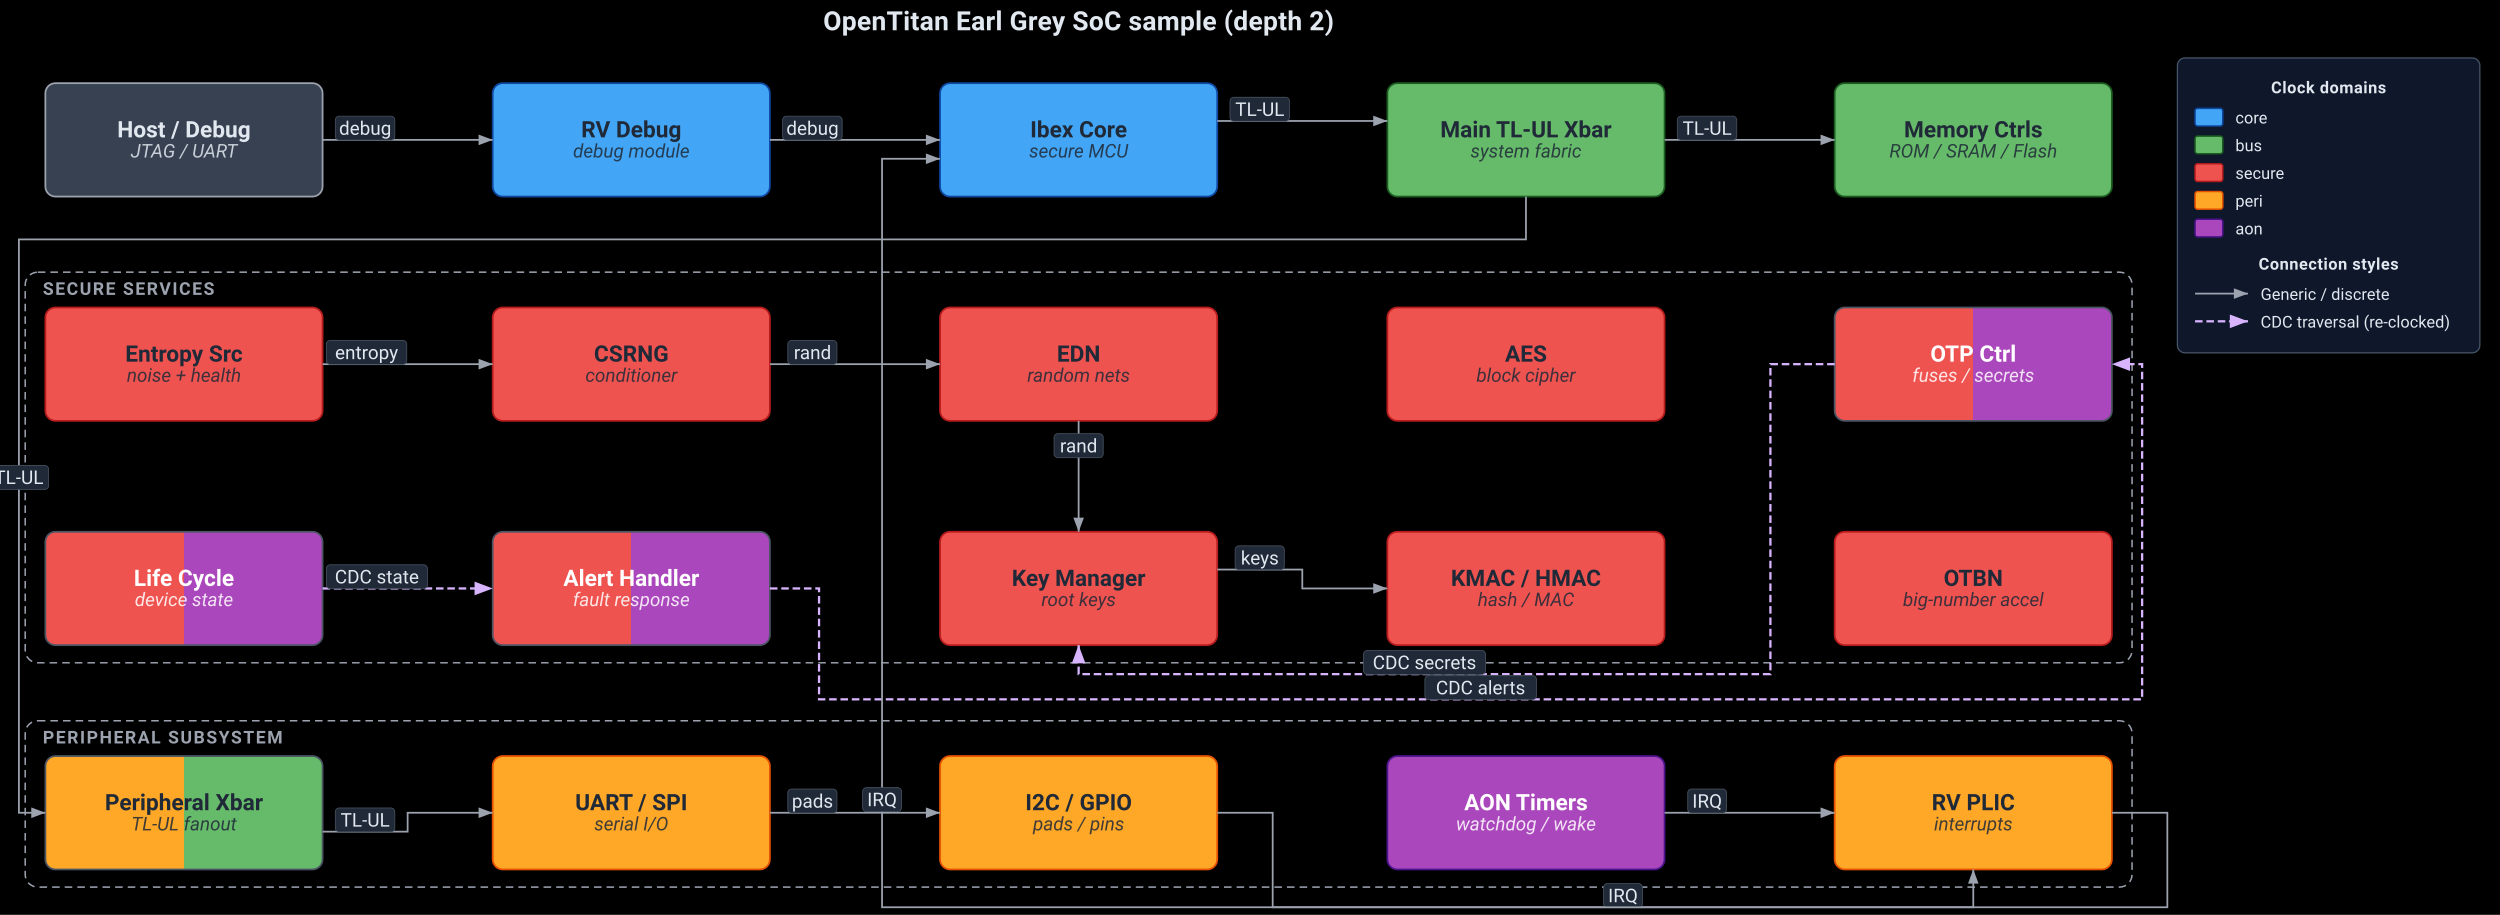
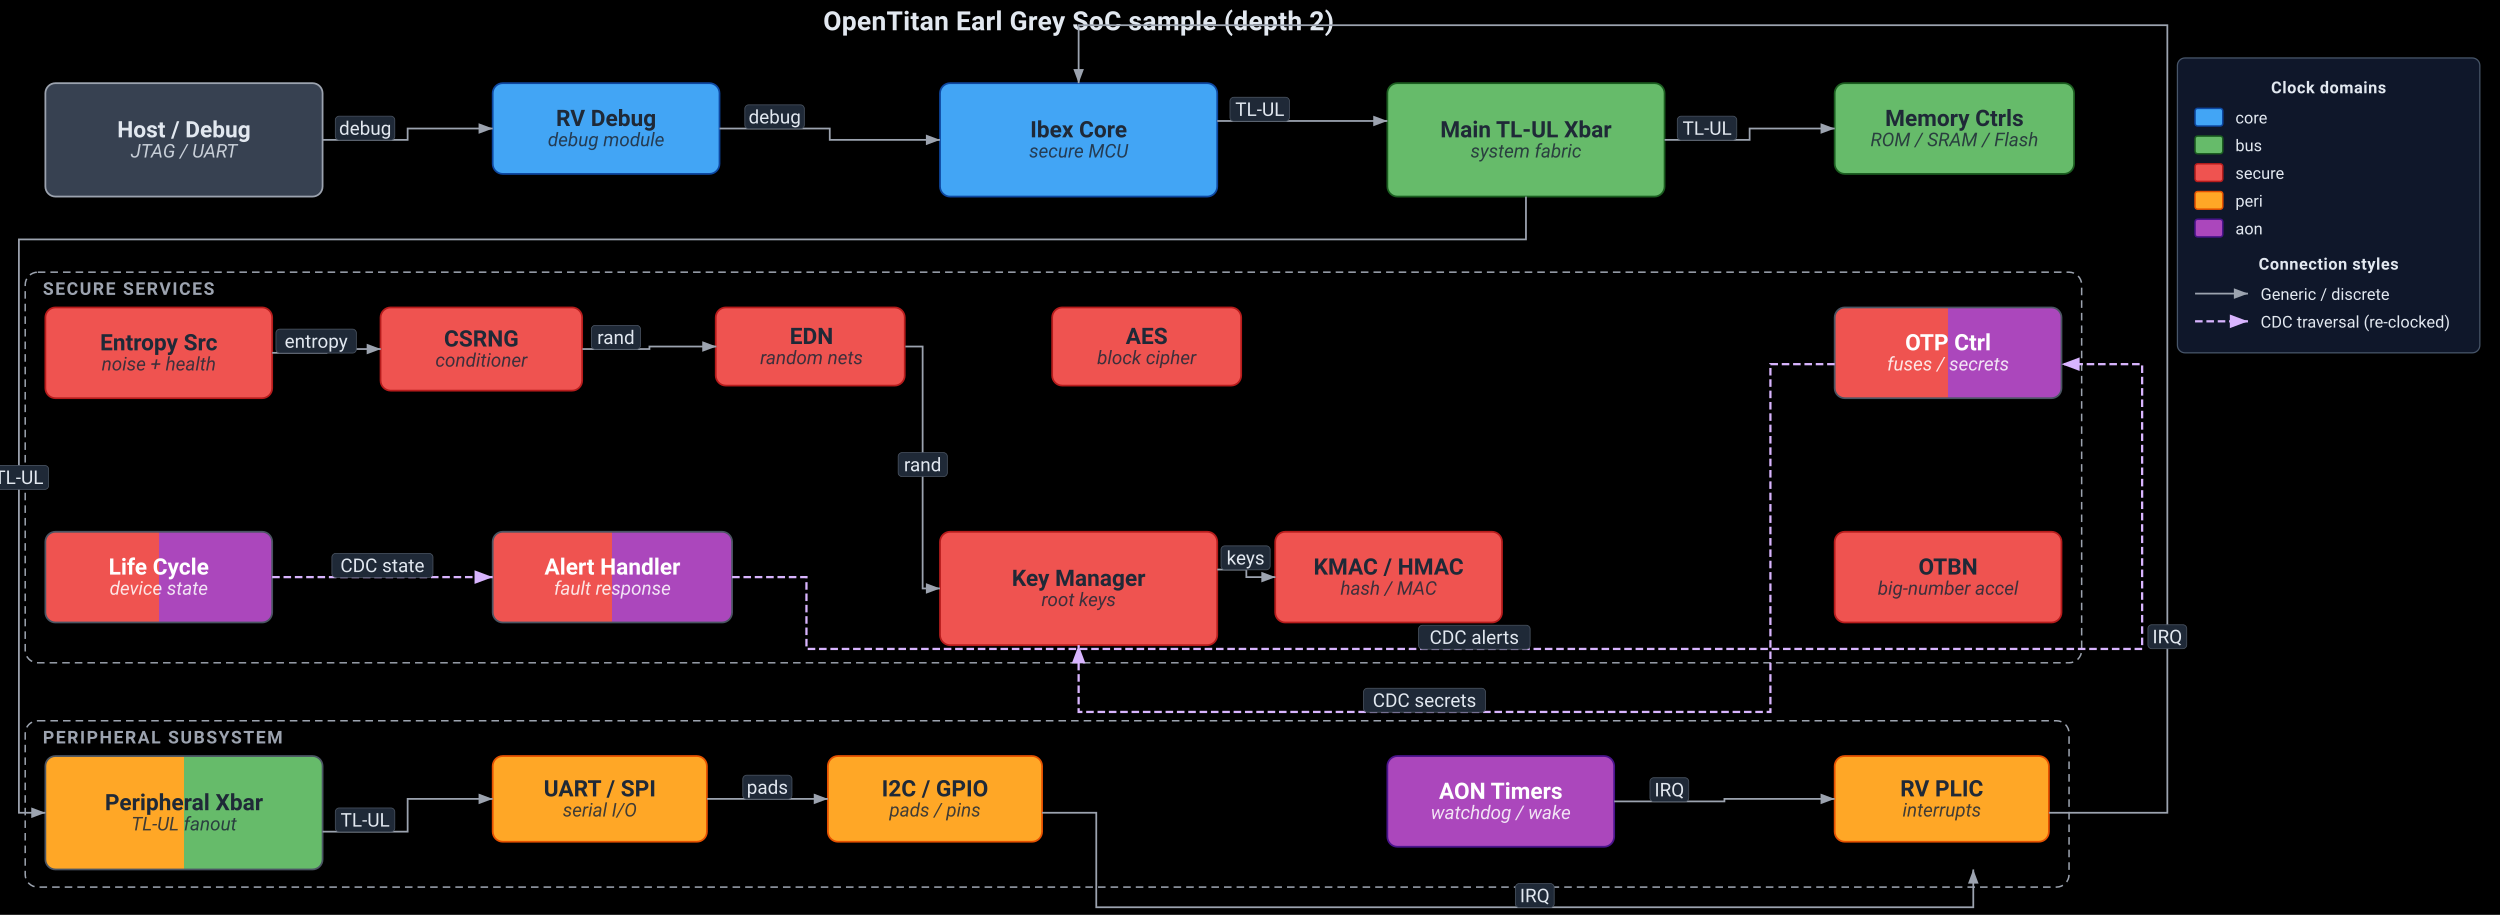
<svg xmlns="http://www.w3.org/2000/svg" width="1984" height="726" viewBox="0 0 1984 726" font-family="ui-sans-serif, system-ui, -apple-system, 'Segoe UI', Roboto, 'Helvetica Neue', Arial, sans-serif" style="background:#000000">
  <defs>
    <marker id="ah-solid" markerWidth="9" markerHeight="9" refX="8" refY="3" orient="auto">
      <path d="M0,0 L0,6 L8,3 z" fill="#e2e8f0" />
    </marker>
    <marker id="ah-thin" markerWidth="9" markerHeight="9" refX="8" refY="3" orient="auto">
      <path d="M0,0 L0,6 L8,3 z" fill="#9ca3af" />
    </marker>
    <marker id="ah-stream" markerWidth="9" markerHeight="9" refX="8" refY="3" orient="auto">
      <path d="M0,0 L0,6 L8,3 z" fill="#d9f99d" />
    </marker>
    <marker id="ah-axil" markerWidth="9" markerHeight="9" refX="8" refY="3" orient="auto">
      <path d="M0,0 L0,6 L8,3 z" fill="#93c5fd" />
    </marker>
    <marker id="ah-cdc" markerWidth="9" markerHeight="9" refX="8" refY="3" orient="auto">
      <path d="M0,0 L0,6 L8,3 z" fill="#d8b4fe" />
    </marker>
    <marker id="ah-open" markerWidth="9" markerHeight="9" refX="8" refY="3" orient="auto">
      <path d="M0.5,0.5 L0.5,5.5 L8,3 z" fill="#000000" stroke="#e2e8f0" stroke-width="1" />
    </marker>
    <linearGradient id="grad-otp_ctrl" x1="0%" y1="0%" x2="100%" y2="0%">
      <stop offset="50%" stop-color="#EF5350" />
      <stop offset="50%" stop-color="#AB47BC" />
    </linearGradient>
    <linearGradient id="grad-lc_ctrl" x1="0%" y1="0%" x2="100%" y2="0%">
      <stop offset="50%" stop-color="#EF5350" />
      <stop offset="50%" stop-color="#AB47BC" />
    </linearGradient>
    <linearGradient id="grad-alert_handler" x1="0%" y1="0%" x2="100%" y2="0%">
      <stop offset="50%" stop-color="#EF5350" />
      <stop offset="50%" stop-color="#AB47BC" />
    </linearGradient>
    <linearGradient id="grad-xbar_peri" x1="0%" y1="0%" x2="100%" y2="0%">
      <stop offset="50%" stop-color="#FFA726" />
      <stop offset="50%" stop-color="#66BB6A" />
    </linearGradient>
  </defs>
  <rect width="1984" height="726" fill="#000000" id="_canvas_bg" />
  <text x="856.0" y="24" text-anchor="middle" font-size="21" font-weight="600" fill="#e2e8f0" letter-spacing="0.2">OpenTitan Earl Grey SoC sample (depth 2)</text>
-   <rect id="group_secure_services" x="20" y="216" width="1672" height="310" fill="none" stroke="#9ca3af" stroke-width="1.2" stroke-dasharray="6,4" rx="10" />
+   <rect id="group_secure_services" x="20" y="216" width="1632" height="310" fill="none" stroke="#9ca3af" stroke-width="1.2" stroke-dasharray="6,4" rx="10" />
  <text x="34" y="234" font-size="14" font-weight="700" letter-spacing="1.2" fill="#9ca3af">SECURE SERVICES</text>
-   <rect id="group_peripheral_subsystem" x="20" y="572" width="1672" height="132" fill="none" stroke="#9ca3af" stroke-width="1.2" stroke-dasharray="6,4" rx="10" />
+   <rect id="group_peripheral_subsystem" x="20" y="572" width="1622" height="132" fill="none" stroke="#9ca3af" stroke-width="1.2" stroke-dasharray="6,4" rx="10" />
  <text x="34" y="590" font-size="14" font-weight="700" letter-spacing="1.2" fill="#9ca3af">PERIPHERAL SUBSYSTEM</text>
  <rect id="host" x="36" y="66" width="220" height="90" fill="#374151" stroke="#9ca3af" stroke-width="1.4" rx="8" />
  <text x="146" y="109" text-anchor="middle" font-size="18" font-weight="600" fill="#e2e8f0">Host / Debug</text>
  <text x="146" y="125" text-anchor="middle" font-size="15" font-style="italic" fill="#e2e8f0" opacity="0.85">JTAG / UART</text>
-   <rect id="rv_dm" x="391" y="66" width="220" height="90" fill="#42A5F5" stroke="#0D47A1" stroke-width="1.4" rx="8" />
-   <text x="501" y="109" text-anchor="middle" font-size="18" font-weight="600" fill="#1f2937">RV Debug</text>
-   <text x="501" y="125" text-anchor="middle" font-size="15" font-style="italic" fill="#1f2937" opacity="0.85">debug module</text>
+   <rect id="rv_dm" x="391" y="66" width="180" height="72" fill="#42A5F5" stroke="#0D47A1" stroke-width="1.4" rx="8" />
+   <text x="481" y="100" text-anchor="middle" font-size="18" font-weight="600" fill="#1f2937">RV Debug</text>
+   <text x="481" y="116" text-anchor="middle" font-size="15" font-style="italic" fill="#1f2937" opacity="0.85">debug module</text>
  <rect id="ibex" x="746" y="66" width="220" height="90" fill="#42A5F5" stroke="#0D47A1" stroke-width="1.4" rx="8" />
  <text x="856" y="109" text-anchor="middle" font-size="18" font-weight="600" fill="#1f2937">Ibex Core</text>
  <text x="856" y="125" text-anchor="middle" font-size="15" font-style="italic" fill="#1f2937" opacity="0.85">secure MCU</text>
  <rect id="xbar_main" x="1101" y="66" width="220" height="90" fill="#66BB6A" stroke="#1B5E20" stroke-width="1.4" rx="8" />
  <text x="1211" y="109" text-anchor="middle" font-size="18" font-weight="600" fill="#1f2937">Main TL-UL Xbar</text>
  <text x="1211" y="125" text-anchor="middle" font-size="15" font-style="italic" fill="#1f2937" opacity="0.85">system fabric</text>
-   <rect id="mem_ctrls" x="1456" y="66" width="220" height="90" fill="#66BB6A" stroke="#1B5E20" stroke-width="1.4" rx="8" />
-   <text x="1566" y="109" text-anchor="middle" font-size="18" font-weight="600" fill="#1f2937">Memory Ctrls</text>
-   <text x="1566" y="125" text-anchor="middle" font-size="15" font-style="italic" fill="#1f2937" opacity="0.85">ROM / SRAM / Flash</text>
-   <rect id="entropy" x="36" y="244" width="220" height="90" fill="#EF5350" stroke="#B71C1C" stroke-width="1.4" rx="8" />
-   <text x="146" y="287" text-anchor="middle" font-size="18" font-weight="600" fill="#1f2937">Entropy Src</text>
-   <text x="146" y="303" text-anchor="middle" font-size="15" font-style="italic" fill="#1f2937" opacity="0.85">noise + health</text>
-   <rect id="csrng" x="391" y="244" width="220" height="90" fill="#EF5350" stroke="#B71C1C" stroke-width="1.4" rx="8" />
-   <text x="501" y="287" text-anchor="middle" font-size="18" font-weight="600" fill="#1f2937">CSRNG</text>
-   <text x="501" y="303" text-anchor="middle" font-size="15" font-style="italic" fill="#1f2937" opacity="0.85">conditioner</text>
-   <rect id="edn" x="746" y="244" width="220" height="90" fill="#EF5350" stroke="#B71C1C" stroke-width="1.4" rx="8" />
-   <text x="856" y="287" text-anchor="middle" font-size="18" font-weight="600" fill="#1f2937">EDN</text>
-   <text x="856" y="303" text-anchor="middle" font-size="15" font-style="italic" fill="#1f2937" opacity="0.85">random nets</text>
-   <rect id="aes" x="1101" y="244" width="220" height="90" fill="#EF5350" stroke="#B71C1C" stroke-width="1.4" rx="8" />
-   <text x="1211" y="287" text-anchor="middle" font-size="18" font-weight="600" fill="#1f2937">AES</text>
-   <text x="1211" y="303" text-anchor="middle" font-size="15" font-style="italic" fill="#1f2937" opacity="0.85">block cipher</text>
-   <rect id="otp_ctrl" x="1456" y="244" width="220" height="90" fill="url(#grad-otp_ctrl)" stroke="#4b5563" stroke-width="1.4" rx="8" />
-   <text x="1566" y="287" text-anchor="middle" font-size="18" font-weight="600" fill="#ffffff">OTP Ctrl</text>
-   <text x="1566" y="303" text-anchor="middle" font-size="15" font-style="italic" fill="#ffffff" opacity="0.85">fuses / secrets</text>
-   <rect id="lc_ctrl" x="36" y="422" width="220" height="90" fill="url(#grad-lc_ctrl)" stroke="#4b5563" stroke-width="1.4" rx="8" />
-   <text x="146" y="465" text-anchor="middle" font-size="18" font-weight="600" fill="#ffffff">Life Cycle</text>
-   <text x="146" y="481" text-anchor="middle" font-size="15" font-style="italic" fill="#ffffff" opacity="0.85">device state</text>
-   <rect id="alert_handler" x="391" y="422" width="220" height="90" fill="url(#grad-alert_handler)" stroke="#4b5563" stroke-width="1.4" rx="8" />
-   <text x="501" y="465" text-anchor="middle" font-size="18" font-weight="600" fill="#ffffff">Alert Handler</text>
-   <text x="501" y="481" text-anchor="middle" font-size="15" font-style="italic" fill="#ffffff" opacity="0.85">fault response</text>
+   <rect id="mem_ctrls" x="1456" y="66" width="190" height="72" fill="#66BB6A" stroke="#1B5E20" stroke-width="1.4" rx="8" />
+   <text x="1551" y="100" text-anchor="middle" font-size="18" font-weight="600" fill="#1f2937">Memory Ctrls</text>
+   <text x="1551" y="116" text-anchor="middle" font-size="15" font-style="italic" fill="#1f2937" opacity="0.85">ROM / SRAM / Flash</text>
+   <rect id="entropy" x="36" y="244" width="180" height="72" fill="#EF5350" stroke="#B71C1C" stroke-width="1.4" rx="8" />
+   <text x="126" y="278" text-anchor="middle" font-size="18" font-weight="600" fill="#1f2937">Entropy Src</text>
+   <text x="126" y="294" text-anchor="middle" font-size="15" font-style="italic" fill="#1f2937" opacity="0.85">noise + health</text>
+   <rect id="csrng" x="302" y="244" width="160" height="66" fill="#EF5350" stroke="#B71C1C" stroke-width="1.4" rx="8" />
+   <text x="382" y="275" text-anchor="middle" font-size="18" font-weight="600" fill="#1f2937">CSRNG</text>
+   <text x="382" y="291" text-anchor="middle" font-size="15" font-style="italic" fill="#1f2937" opacity="0.85">conditioner</text>
+   <rect id="edn" x="568" y="244" width="150" height="62" fill="#EF5350" stroke="#B71C1C" stroke-width="1.4" rx="8" />
+   <text x="644" y="273" text-anchor="middle" font-size="18" font-weight="600" fill="#1f2937">EDN</text>
+   <text x="644" y="289" text-anchor="middle" font-size="15" font-style="italic" fill="#1f2937" opacity="0.85">random nets</text>
+   <rect id="aes" x="835" y="244" width="150" height="62" fill="#EF5350" stroke="#B71C1C" stroke-width="1.4" rx="8" />
+   <text x="910" y="273" text-anchor="middle" font-size="18" font-weight="600" fill="#1f2937">AES</text>
+   <text x="910" y="289" text-anchor="middle" font-size="15" font-style="italic" fill="#1f2937" opacity="0.85">block cipher</text>
+   <rect id="otp_ctrl" x="1456" y="244" width="180" height="72" fill="url(#grad-otp_ctrl)" stroke="#4b5563" stroke-width="1.4" rx="8" />
+   <text x="1546" y="278" text-anchor="middle" font-size="18" font-weight="600" fill="#ffffff">OTP Ctrl</text>
+   <text x="1546" y="294" text-anchor="middle" font-size="15" font-style="italic" fill="#ffffff" opacity="0.85">fuses / secrets</text>
+   <rect id="lc_ctrl" x="36" y="422" width="180" height="72" fill="url(#grad-lc_ctrl)" stroke="#4b5563" stroke-width="1.4" rx="8" />
+   <text x="126" y="456" text-anchor="middle" font-size="18" font-weight="600" fill="#ffffff">Life Cycle</text>
+   <text x="126" y="472" text-anchor="middle" font-size="15" font-style="italic" fill="#ffffff" opacity="0.85">device state</text>
+   <rect id="alert_handler" x="391" y="422" width="190" height="72" fill="url(#grad-alert_handler)" stroke="#4b5563" stroke-width="1.4" rx="8" />
+   <text x="486" y="456" text-anchor="middle" font-size="18" font-weight="600" fill="#ffffff">Alert Handler</text>
+   <text x="486" y="472" text-anchor="middle" font-size="15" font-style="italic" fill="#ffffff" opacity="0.85">fault response</text>
  <rect id="keymgr" x="746" y="422" width="220" height="90" fill="#EF5350" stroke="#B71C1C" stroke-width="1.4" rx="8" />
  <text x="856" y="465" text-anchor="middle" font-size="18" font-weight="600" fill="#1f2937">Key Manager</text>
  <text x="856" y="481" text-anchor="middle" font-size="15" font-style="italic" fill="#1f2937" opacity="0.85">root keys</text>
-   <rect id="kmac" x="1101" y="422" width="220" height="90" fill="#EF5350" stroke="#B71C1C" stroke-width="1.4" rx="8" />
-   <text x="1211" y="465" text-anchor="middle" font-size="18" font-weight="600" fill="#1f2937">KMAC / HMAC</text>
-   <text x="1211" y="481" text-anchor="middle" font-size="15" font-style="italic" fill="#1f2937" opacity="0.85">hash / MAC</text>
-   <rect id="otbn" x="1456" y="422" width="220" height="90" fill="#EF5350" stroke="#B71C1C" stroke-width="1.4" rx="8" />
-   <text x="1566" y="465" text-anchor="middle" font-size="18" font-weight="600" fill="#1f2937">OTBN</text>
-   <text x="1566" y="481" text-anchor="middle" font-size="15" font-style="italic" fill="#1f2937" opacity="0.85">big-number accel</text>
+   <rect id="kmac" x="1012" y="422" width="180" height="72" fill="#EF5350" stroke="#B71C1C" stroke-width="1.4" rx="8" />
+   <text x="1102" y="456" text-anchor="middle" font-size="18" font-weight="600" fill="#1f2937">KMAC / HMAC</text>
+   <text x="1102" y="472" text-anchor="middle" font-size="15" font-style="italic" fill="#1f2937" opacity="0.85">hash / MAC</text>
+   <rect id="otbn" x="1456" y="422" width="180" height="72" fill="#EF5350" stroke="#B71C1C" stroke-width="1.4" rx="8" />
+   <text x="1546" y="456" text-anchor="middle" font-size="18" font-weight="600" fill="#1f2937">OTBN</text>
+   <text x="1546" y="472" text-anchor="middle" font-size="15" font-style="italic" fill="#1f2937" opacity="0.85">big-number accel</text>
  <rect id="xbar_peri" x="36" y="600" width="220" height="90" fill="url(#grad-xbar_peri)" stroke="#4b5563" stroke-width="1.4" rx="8" />
  <text x="146" y="643" text-anchor="middle" font-size="18" font-weight="600" fill="#1f2937">Peripheral Xbar</text>
  <text x="146" y="659" text-anchor="middle" font-size="15" font-style="italic" fill="#1f2937" opacity="0.85">TL-UL fanout</text>
-   <rect id="uart_spi" x="391" y="600" width="220" height="90" fill="#FFA726" stroke="#E65100" stroke-width="1.4" rx="8" />
-   <text x="501" y="643" text-anchor="middle" font-size="18" font-weight="600" fill="#1f2937">UART / SPI</text>
-   <text x="501" y="659" text-anchor="middle" font-size="15" font-style="italic" fill="#1f2937" opacity="0.85">serial I/O</text>
-   <rect id="i2c_gpio" x="746" y="600" width="220" height="90" fill="#FFA726" stroke="#E65100" stroke-width="1.4" rx="8" />
-   <text x="856" y="643" text-anchor="middle" font-size="18" font-weight="600" fill="#1f2937">I2C / GPIO</text>
-   <text x="856" y="659" text-anchor="middle" font-size="15" font-style="italic" fill="#1f2937" opacity="0.85">pads / pins</text>
-   <rect id="aon_timer" x="1101" y="600" width="220" height="90" fill="#AB47BC" stroke="#4A148C" stroke-width="1.4" rx="8" />
-   <text x="1211" y="643" text-anchor="middle" font-size="18" font-weight="600" fill="#ffffff">AON Timers</text>
-   <text x="1211" y="659" text-anchor="middle" font-size="15" font-style="italic" fill="#ffffff" opacity="0.85">watchdog / wake</text>
-   <rect id="rv_plic" x="1456" y="600" width="220" height="90" fill="#FFA726" stroke="#E65100" stroke-width="1.4" rx="8" />
-   <text x="1566" y="643" text-anchor="middle" font-size="18" font-weight="600" fill="#1f2937">RV PLIC</text>
-   <text x="1566" y="659" text-anchor="middle" font-size="15" font-style="italic" fill="#1f2937" opacity="0.85">interrupts</text>
-   <path id="edge_host_to_rv_dm" d="M 256.0,111.0 L 323.5,111.0 L 391.0,111.0" stroke="#9ca3af" stroke-width="1.4" fill="none" marker-end="url(#ah-thin)" />
+   <rect id="uart_spi" x="391" y="600" width="170" height="68" fill="#FFA726" stroke="#E65100" stroke-width="1.4" rx="8" />
+   <text x="476" y="632" text-anchor="middle" font-size="18" font-weight="600" fill="#1f2937">UART / SPI</text>
+   <text x="476" y="648" text-anchor="middle" font-size="15" font-style="italic" fill="#1f2937" opacity="0.85">serial I/O</text>
+   <rect id="i2c_gpio" x="657" y="600" width="170" height="68" fill="#FFA726" stroke="#E65100" stroke-width="1.4" rx="8" />
+   <text x="742" y="632" text-anchor="middle" font-size="18" font-weight="600" fill="#1f2937">I2C / GPIO</text>
+   <text x="742" y="648" text-anchor="middle" font-size="15" font-style="italic" fill="#1f2937" opacity="0.85">pads / pins</text>
+   <rect id="aon_timer" x="1101" y="600" width="180" height="72" fill="#AB47BC" stroke="#4A148C" stroke-width="1.4" rx="8" />
+   <text x="1191" y="634" text-anchor="middle" font-size="18" font-weight="600" fill="#ffffff">AON Timers</text>
+   <text x="1191" y="650" text-anchor="middle" font-size="15" font-style="italic" fill="#ffffff" opacity="0.85">watchdog / wake</text>
+   <rect id="rv_plic" x="1456" y="600" width="170" height="68" fill="#FFA726" stroke="#E65100" stroke-width="1.4" rx="8" />
+   <text x="1541" y="632" text-anchor="middle" font-size="18" font-weight="600" fill="#1f2937">RV PLIC</text>
+   <text x="1541" y="648" text-anchor="middle" font-size="15" font-style="italic" fill="#1f2937" opacity="0.85">interrupts</text>
+   <path id="edge_host_to_rv_dm" d="M 256.0,111.0 L 323.5,111.0 L 323.5,102.0 L 391.0,102.0" stroke="#9ca3af" stroke-width="1.4" fill="none" marker-end="url(#ah-thin)" />
  <rect x="266.1" y="92.2" width="47.2" height="19.0" fill="#1f2937" stroke="#4b5563" stroke-width="0.6" rx="3" />
  <text x="289.8" y="107.0" text-anchor="middle" font-size="15" fill="#e2e8f0">debug</text>
-   <path id="edge_rv_dm_to_ibex" d="M 611.0,111.0 L 678.5,111.0 L 746.0,111.0" stroke="#9ca3af" stroke-width="1.4" fill="none" marker-end="url(#ah-thin)" />
-   <rect x="621.1" y="92.2" width="47.2" height="19.0" fill="#1f2937" stroke="#4b5563" stroke-width="0.6" rx="3" />
-   <text x="644.8" y="107.0" text-anchor="middle" font-size="15" fill="#e2e8f0">debug</text>
+   <path id="edge_rv_dm_to_ibex" d="M 571.0,102.0 L 658.5,102.0 L 658.5,111.0 L 746.0,111.0" stroke="#9ca3af" stroke-width="1.4" fill="none" marker-end="url(#ah-thin)" />
+   <rect x="591.1" y="83.2" width="47.2" height="19.0" fill="#1f2937" stroke="#4b5563" stroke-width="0.6" rx="3" />
+   <text x="614.8" y="98.0" text-anchor="middle" font-size="15" fill="#e2e8f0">debug</text>
  <path id="edge_ibex_to_xbar_main" d="M 966.0,96.0 L 1033.5,96.0 L 1101.0,96.0" stroke="#9ca3af" stroke-width="1.4" fill="none" marker-end="url(#ah-thin)" />
  <rect x="976.1" y="77.2" width="47.2" height="19.0" fill="#1f2937" stroke="#4b5563" stroke-width="0.6" rx="3" />
  <text x="999.8" y="92.0" text-anchor="middle" font-size="15" fill="#e2e8f0">TL-UL</text>
-   <path id="edge_xbar_main_to_mem_ctrls" d="M 1321.0,111.0 L 1388.5,111.0 L 1456.0,111.0" stroke="#9ca3af" stroke-width="1.4" fill="none" marker-end="url(#ah-thin)" />
+   <path id="edge_xbar_main_to_mem_ctrls" d="M 1321.0,111.0 L 1388.5,111.0 L 1388.5,102.0 L 1456.0,102.0" stroke="#9ca3af" stroke-width="1.4" fill="none" marker-end="url(#ah-thin)" />
  <rect x="1331.1" y="92.2" width="47.2" height="19.0" fill="#1f2937" stroke="#4b5563" stroke-width="0.6" rx="3" />
  <text x="1354.8" y="107.0" text-anchor="middle" font-size="15" fill="#e2e8f0">TL-UL</text>
  <path id="edge_xbar_main_to_xbar_peri" d="M 1211.0,156.0 L 1211.0,190.0 L 15.0,190.0 L 15.0,645.0 L 36.0,645.0" stroke="#9ca3af" stroke-width="1.4" fill="none" marker-end="url(#ah-thin)" />
  <rect x="-8.6" y="369.4" width="47.2" height="19.0" fill="#1f2937" stroke="#4b5563" stroke-width="0.6" rx="3" />
  <text x="15.0" y="384.1" text-anchor="middle" font-size="15" fill="#e2e8f0">TL-UL</text>
-   <path id="edge_entropy_to_csrng" d="M 256.0,289.0 L 323.5,289.0 L 391.0,289.0" stroke="#9ca3af" stroke-width="1.4" fill="none" marker-end="url(#ah-thin)" />
-   <rect x="259.0" y="270.2" width="63.8" height="19.0" fill="#1f2937" stroke="#4b5563" stroke-width="0.6" rx="3" />
-   <text x="290.9" y="285.0" text-anchor="middle" font-size="15" fill="#e2e8f0">entropy</text>
-   <path id="edge_csrng_to_edn" d="M 611.0,289.0 L 678.5,289.0 L 746.0,289.0" stroke="#9ca3af" stroke-width="1.4" fill="none" marker-end="url(#ah-thin)" />
-   <rect x="625.2" y="270.2" width="39.0" height="19.0" fill="#1f2937" stroke="#4b5563" stroke-width="0.6" rx="3" />
-   <text x="644.8" y="285.0" text-anchor="middle" font-size="15" fill="#e2e8f0">rand</text>
-   <path id="edge_edn_to_keymgr" d="M 856.0,334.0 L 856.0,378.0 L 856.0,422.0" stroke="#9ca3af" stroke-width="1.4" fill="none" marker-end="url(#ah-thin)" />
-   <rect x="836.5" y="344.2" width="39.0" height="19.0" fill="#1f2937" stroke="#4b5563" stroke-width="0.6" rx="3" />
-   <text x="856.0" y="359.0" text-anchor="middle" font-size="15" fill="#e2e8f0">rand</text>
-   <path id="edge_keymgr_to_kmac" d="M 966.0,452.0 L 1033.5,452.0 L 1033.5,467.0 L 1101.0,467.0" stroke="#9ca3af" stroke-width="1.4" fill="none" marker-end="url(#ah-thin)" />
-   <rect x="980.2" y="433.2" width="39.0" height="19.0" fill="#1f2937" stroke="#4b5563" stroke-width="0.6" rx="3" />
-   <text x="999.8" y="448.0" text-anchor="middle" font-size="15" fill="#e2e8f0">keys</text>
-   <path id="edge_otp_ctrl_to_keymgr" d="M 1456.0,289.0 L 1405.0,289.0 L 1405.0,535.0 L 856.0,535.0 L 856.0,512.0" stroke="#d8b4fe" stroke-width="1.8" fill="none" marker-end="url(#ah-cdc)" stroke-dasharray="6,3" />
-   <rect x="1082.1" y="516.2" width="96.8" height="19.0" fill="#1f2937" stroke="#4b5563" stroke-width="0.6" rx="3" />
-   <text x="1130.5" y="531.0" text-anchor="middle" font-size="15" fill="#e2e8f0">CDC secrets</text>
-   <path id="edge_lc_ctrl_to_alert_handler" d="M 256.0,467.0 L 323.5,467.0 L 391.0,467.0" stroke="#d8b4fe" stroke-width="1.8" fill="none" marker-end="url(#ah-cdc)" stroke-dasharray="6,3" />
-   <rect x="259.0" y="448.2" width="80.2" height="19.0" fill="#1f2937" stroke="#4b5563" stroke-width="0.6" rx="3" />
-   <text x="299.1" y="463.0" text-anchor="middle" font-size="15" fill="#e2e8f0">CDC state</text>
-   <path id="edge_alert_handler_to_otp_ctrl" d="M 611.0,467.0 L 650.0,467.0 L 650.0,555.0 L 1700.0,555.0 L 1700.0,289.0 L 1676.0,289.0" stroke="#d8b4fe" stroke-width="1.8" fill="none" marker-end="url(#ah-cdc)" stroke-dasharray="6,3" />
-   <rect x="1130.8" y="536.2" width="88.5" height="19.0" fill="#1f2937" stroke="#4b5563" stroke-width="0.6" rx="3" />
-   <text x="1175.0" y="551.0" text-anchor="middle" font-size="15" fill="#e2e8f0">CDC alerts</text>
-   <path id="edge_xbar_peri_to_uart_spi" d="M 256.0,660.0 L 323.5,660.0 L 323.5,645.0 L 391.0,645.0" stroke="#9ca3af" stroke-width="1.4" fill="none" marker-end="url(#ah-thin)" />
+   <path id="edge_entropy_to_csrng" d="M 216.0,280.0 L 259.1,280.0 L 259.1,277.0 L 302.2,277.0" stroke="#9ca3af" stroke-width="1.4" fill="none" marker-end="url(#ah-thin)" />
+   <rect x="219.0" y="261.2" width="63.8" height="19.0" fill="#1f2937" stroke="#4b5563" stroke-width="0.6" rx="3" />
+   <text x="250.9" y="276.0" text-anchor="middle" font-size="15" fill="#e2e8f0">entropy</text>
+   <path id="edge_csrng_to_edn" d="M 462.2,277.0 L 515.4,277.0 L 515.4,275.0 L 568.5,275.0" stroke="#9ca3af" stroke-width="1.4" fill="none" marker-end="url(#ah-thin)" />
+   <rect x="469.3" y="258.2" width="39.0" height="19.0" fill="#1f2937" stroke="#4b5563" stroke-width="0.6" rx="3" />
+   <text x="488.8" y="273.0" text-anchor="middle" font-size="15" fill="#e2e8f0">rand</text>
+   <path id="edge_edn_to_keymgr" d="M 718.5,275.0 L 732.2,275.0 L 732.2,467.0 L 746.0,467.0" stroke="#9ca3af" stroke-width="1.4" fill="none" marker-end="url(#ah-thin)" />
+   <rect x="712.8" y="359.2" width="39.0" height="19.0" fill="#1f2937" stroke="#4b5563" stroke-width="0.6" rx="3" />
+   <text x="732.2" y="374.0" text-anchor="middle" font-size="15" fill="#e2e8f0">rand</text>
+   <path id="edge_keymgr_to_kmac" d="M 966.0,452.0 L 989.1,452.0 L 989.1,458.0 L 1012.2,458.0" stroke="#9ca3af" stroke-width="1.4" fill="none" marker-end="url(#ah-thin)" />
+   <rect x="969.0" y="433.2" width="39.0" height="19.0" fill="#1f2937" stroke="#4b5563" stroke-width="0.6" rx="3" />
+   <text x="988.5" y="448.0" text-anchor="middle" font-size="15" fill="#e2e8f0">keys</text>
+   <path id="edge_otp_ctrl_to_keymgr" d="M 1456.0,289.0 L 1405.0,289.0 L 1405.0,565.0 L 856.0,565.0 L 856.0,512.0" stroke="#d8b4fe" stroke-width="1.8" fill="none" marker-end="url(#ah-cdc)" stroke-dasharray="6,3" />
+   <rect x="1082.1" y="546.2" width="96.8" height="19.0" fill="#1f2937" stroke="#4b5563" stroke-width="0.6" rx="3" />
+   <text x="1130.5" y="561.0" text-anchor="middle" font-size="15" fill="#e2e8f0">CDC secrets</text>
+   <path id="edge_lc_ctrl_to_alert_handler" d="M 216.0,458.0 L 391.0,458.0" stroke="#d8b4fe" stroke-width="1.8" fill="none" marker-end="url(#ah-cdc)" stroke-dasharray="6,3" />
+   <rect x="263.4" y="439.2" width="80.2" height="19.0" fill="#1f2937" stroke="#4b5563" stroke-width="0.6" rx="3" />
+   <text x="303.5" y="454.0" text-anchor="middle" font-size="15" fill="#e2e8f0">CDC state</text>
+   <path id="edge_alert_handler_to_otp_ctrl" d="M 581.0,458.0 L 640.0,458.0 L 640.0,515.0 L 1700.0,515.0 L 1700.0,289.0 L 1636.0,289.0" stroke="#d8b4fe" stroke-width="1.8" fill="none" marker-end="url(#ah-cdc)" stroke-dasharray="6,3" />
+   <rect x="1125.8" y="496.2" width="88.5" height="19.0" fill="#1f2937" stroke="#4b5563" stroke-width="0.6" rx="3" />
+   <text x="1170.0" y="511.0" text-anchor="middle" font-size="15" fill="#e2e8f0">CDC alerts</text>
+   <path id="edge_xbar_peri_to_uart_spi" d="M 256.0,660.0 L 323.5,660.0 L 323.5,634.0 L 391.0,634.0" stroke="#9ca3af" stroke-width="1.4" fill="none" marker-end="url(#ah-thin)" />
  <rect x="266.1" y="641.2" width="47.2" height="19.0" fill="#1f2937" stroke="#4b5563" stroke-width="0.6" rx="3" />
  <text x="289.8" y="656.0" text-anchor="middle" font-size="15" fill="#e2e8f0">TL-UL</text>
-   <path id="edge_uart_spi_to_i2c_gpio" d="M 611.0,645.0 L 678.5,645.0 L 746.0,645.0" stroke="#9ca3af" stroke-width="1.4" fill="none" marker-end="url(#ah-thin)" />
-   <rect x="625.2" y="626.2" width="39.0" height="19.0" fill="#1f2937" stroke="#4b5563" stroke-width="0.6" rx="3" />
-   <text x="644.8" y="641.0" text-anchor="middle" font-size="15" fill="#e2e8f0">pads</text>
-   <path id="edge_i2c_gpio_to_rv_plic" d="M 966.0,645.0 L 1010.0,645.0 L 1010.0,720.0 L 1566.0,720.0 L 1566.0,690.0" stroke="#9ca3af" stroke-width="1.4" fill="none" marker-end="url(#ah-thin)" />
-   <rect x="1272.6" y="701.2" width="30.8" height="19.0" fill="#1f2937" stroke="#4b5563" stroke-width="0.6" rx="3" />
-   <text x="1288.0" y="716.0" text-anchor="middle" font-size="15" fill="#e2e8f0">IRQ</text>
-   <path id="edge_aon_timer_to_rv_plic" d="M 1321.0,645.0 L 1388.5,645.0 L 1456.0,645.0" stroke="#9ca3af" stroke-width="1.4" fill="none" marker-end="url(#ah-thin)" />
-   <rect x="1339.4" y="626.2" width="30.8" height="19.0" fill="#1f2937" stroke="#4b5563" stroke-width="0.6" rx="3" />
-   <text x="1354.8" y="641.0" text-anchor="middle" font-size="15" fill="#e2e8f0">IRQ</text>
-   <path id="edge_rv_plic_to_ibex" d="M 1676.0,645.0 L 1720.0,645.0 L 1720.0,720.0 L 700.0,720.0 L 700.0,126.0 L 746.0,126.0" stroke="#9ca3af" stroke-width="1.4" fill="none" marker-end="url(#ah-thin)" />
-   <rect x="684.6" y="625.1" width="30.8" height="19.0" fill="#1f2937" stroke="#4b5563" stroke-width="0.6" rx="3" />
-   <text x="700.0" y="639.8" text-anchor="middle" font-size="15" fill="#e2e8f0">IRQ</text>
+   <path id="edge_uart_spi_to_i2c_gpio" d="M 561.0,634.0 L 657.0,634.0" stroke="#9ca3af" stroke-width="1.4" fill="none" marker-end="url(#ah-thin)" />
+   <rect x="589.5" y="615.2" width="39.0" height="19.0" fill="#1f2937" stroke="#4b5563" stroke-width="0.6" rx="3" />
+   <text x="609.0" y="630.0" text-anchor="middle" font-size="15" fill="#e2e8f0">pads</text>
+   <path id="edge_i2c_gpio_to_rv_plic" d="M 827.0,645.0 L 870.0,645.0 L 870.0,720.0 L 1566.0,720.0 L 1566.0,690.0" stroke="#9ca3af" stroke-width="1.4" fill="none" marker-end="url(#ah-thin)" />
+   <rect x="1202.6" y="701.2" width="30.8" height="19.0" fill="#1f2937" stroke="#4b5563" stroke-width="0.6" rx="3" />
+   <text x="1218.0" y="716.0" text-anchor="middle" font-size="15" fill="#e2e8f0">IRQ</text>
+   <path id="edge_aon_timer_to_rv_plic" d="M 1281.0,636.0 L 1368.5,636.0 L 1368.5,634.0 L 1456.0,634.0" stroke="#9ca3af" stroke-width="1.4" fill="none" marker-end="url(#ah-thin)" />
+   <rect x="1309.4" y="617.2" width="30.8" height="19.0" fill="#1f2937" stroke="#4b5563" stroke-width="0.6" rx="3" />
+   <text x="1324.8" y="632.0" text-anchor="middle" font-size="15" fill="#e2e8f0">IRQ</text>
+   <path id="edge_rv_plic_to_ibex" d="M 1626.0,645.0 L 1720.0,645.0 L 1720.0,20.0 L 856.0,20.0 L 856.0,66.0" stroke="#9ca3af" stroke-width="1.4" fill="none" marker-end="url(#ah-thin)" />
+   <rect x="1704.6" y="495.8" width="30.8" height="19.0" fill="#1f2937" stroke="#4b5563" stroke-width="0.6" rx="3" />
+   <text x="1720.0" y="510.5" text-anchor="middle" font-size="15" fill="#e2e8f0">IRQ</text>
  <rect id="legend_card" x="1728" y="46" width="240" height="234" fill="#0f172a" stroke="#475569" stroke-width="1" rx="6" />
  <text x="1848" y="74" text-anchor="middle" font-size="13" font-weight="700" fill="#e2e8f0" letter-spacing="0.4">Clock domains</text>
  <rect x="1742" y="86" width="22" height="14" fill="#42A5F5" stroke="#0D47A1" stroke-width="1.2" rx="2" />
  <text x="1774" y="98" font-size="13" fill="#e2e8f0">core</text>
  <rect x="1742" y="108" width="22" height="14" fill="#66BB6A" stroke="#1B5E20" stroke-width="1.2" rx="2" />
  <text x="1774" y="120" font-size="13" fill="#e2e8f0">bus</text>
  <rect x="1742" y="130" width="22" height="14" fill="#EF5350" stroke="#B71C1C" stroke-width="1.2" rx="2" />
  <text x="1774" y="142" font-size="13" fill="#e2e8f0">secure</text>
  <rect x="1742" y="152" width="22" height="14" fill="#FFA726" stroke="#E65100" stroke-width="1.2" rx="2" />
  <text x="1774" y="164" font-size="13" fill="#e2e8f0">peri</text>
  <rect x="1742" y="174" width="22" height="14" fill="#AB47BC" stroke="#4A148C" stroke-width="1.2" rx="2" />
  <text x="1774" y="186" font-size="13" fill="#e2e8f0">aon</text>
  <text x="1848" y="214" text-anchor="middle" font-size="13" font-weight="700" fill="#e2e8f0" letter-spacing="0.4">Connection styles</text>
  <path id="legend-arrow-generic" d="M 1742,233.0 L 1784,233.0" stroke="#9ca3af" stroke-width="1.4" fill="none" marker-end="url(#ah-thin)" />
  <text x="1794" y="238" font-size="13" fill="#e2e8f0">Generic / discrete</text>
  <path id="legend-arrow-cdc" d="M 1742,255.0 L 1784,255.0" stroke="#d8b4fe" stroke-width="1.8" fill="none" marker-end="url(#ah-cdc)" stroke-dasharray="6,3" />
  <text x="1794" y="260" font-size="13" fill="#e2e8f0">CDC traversal (re-clocked)</text>
</svg>
